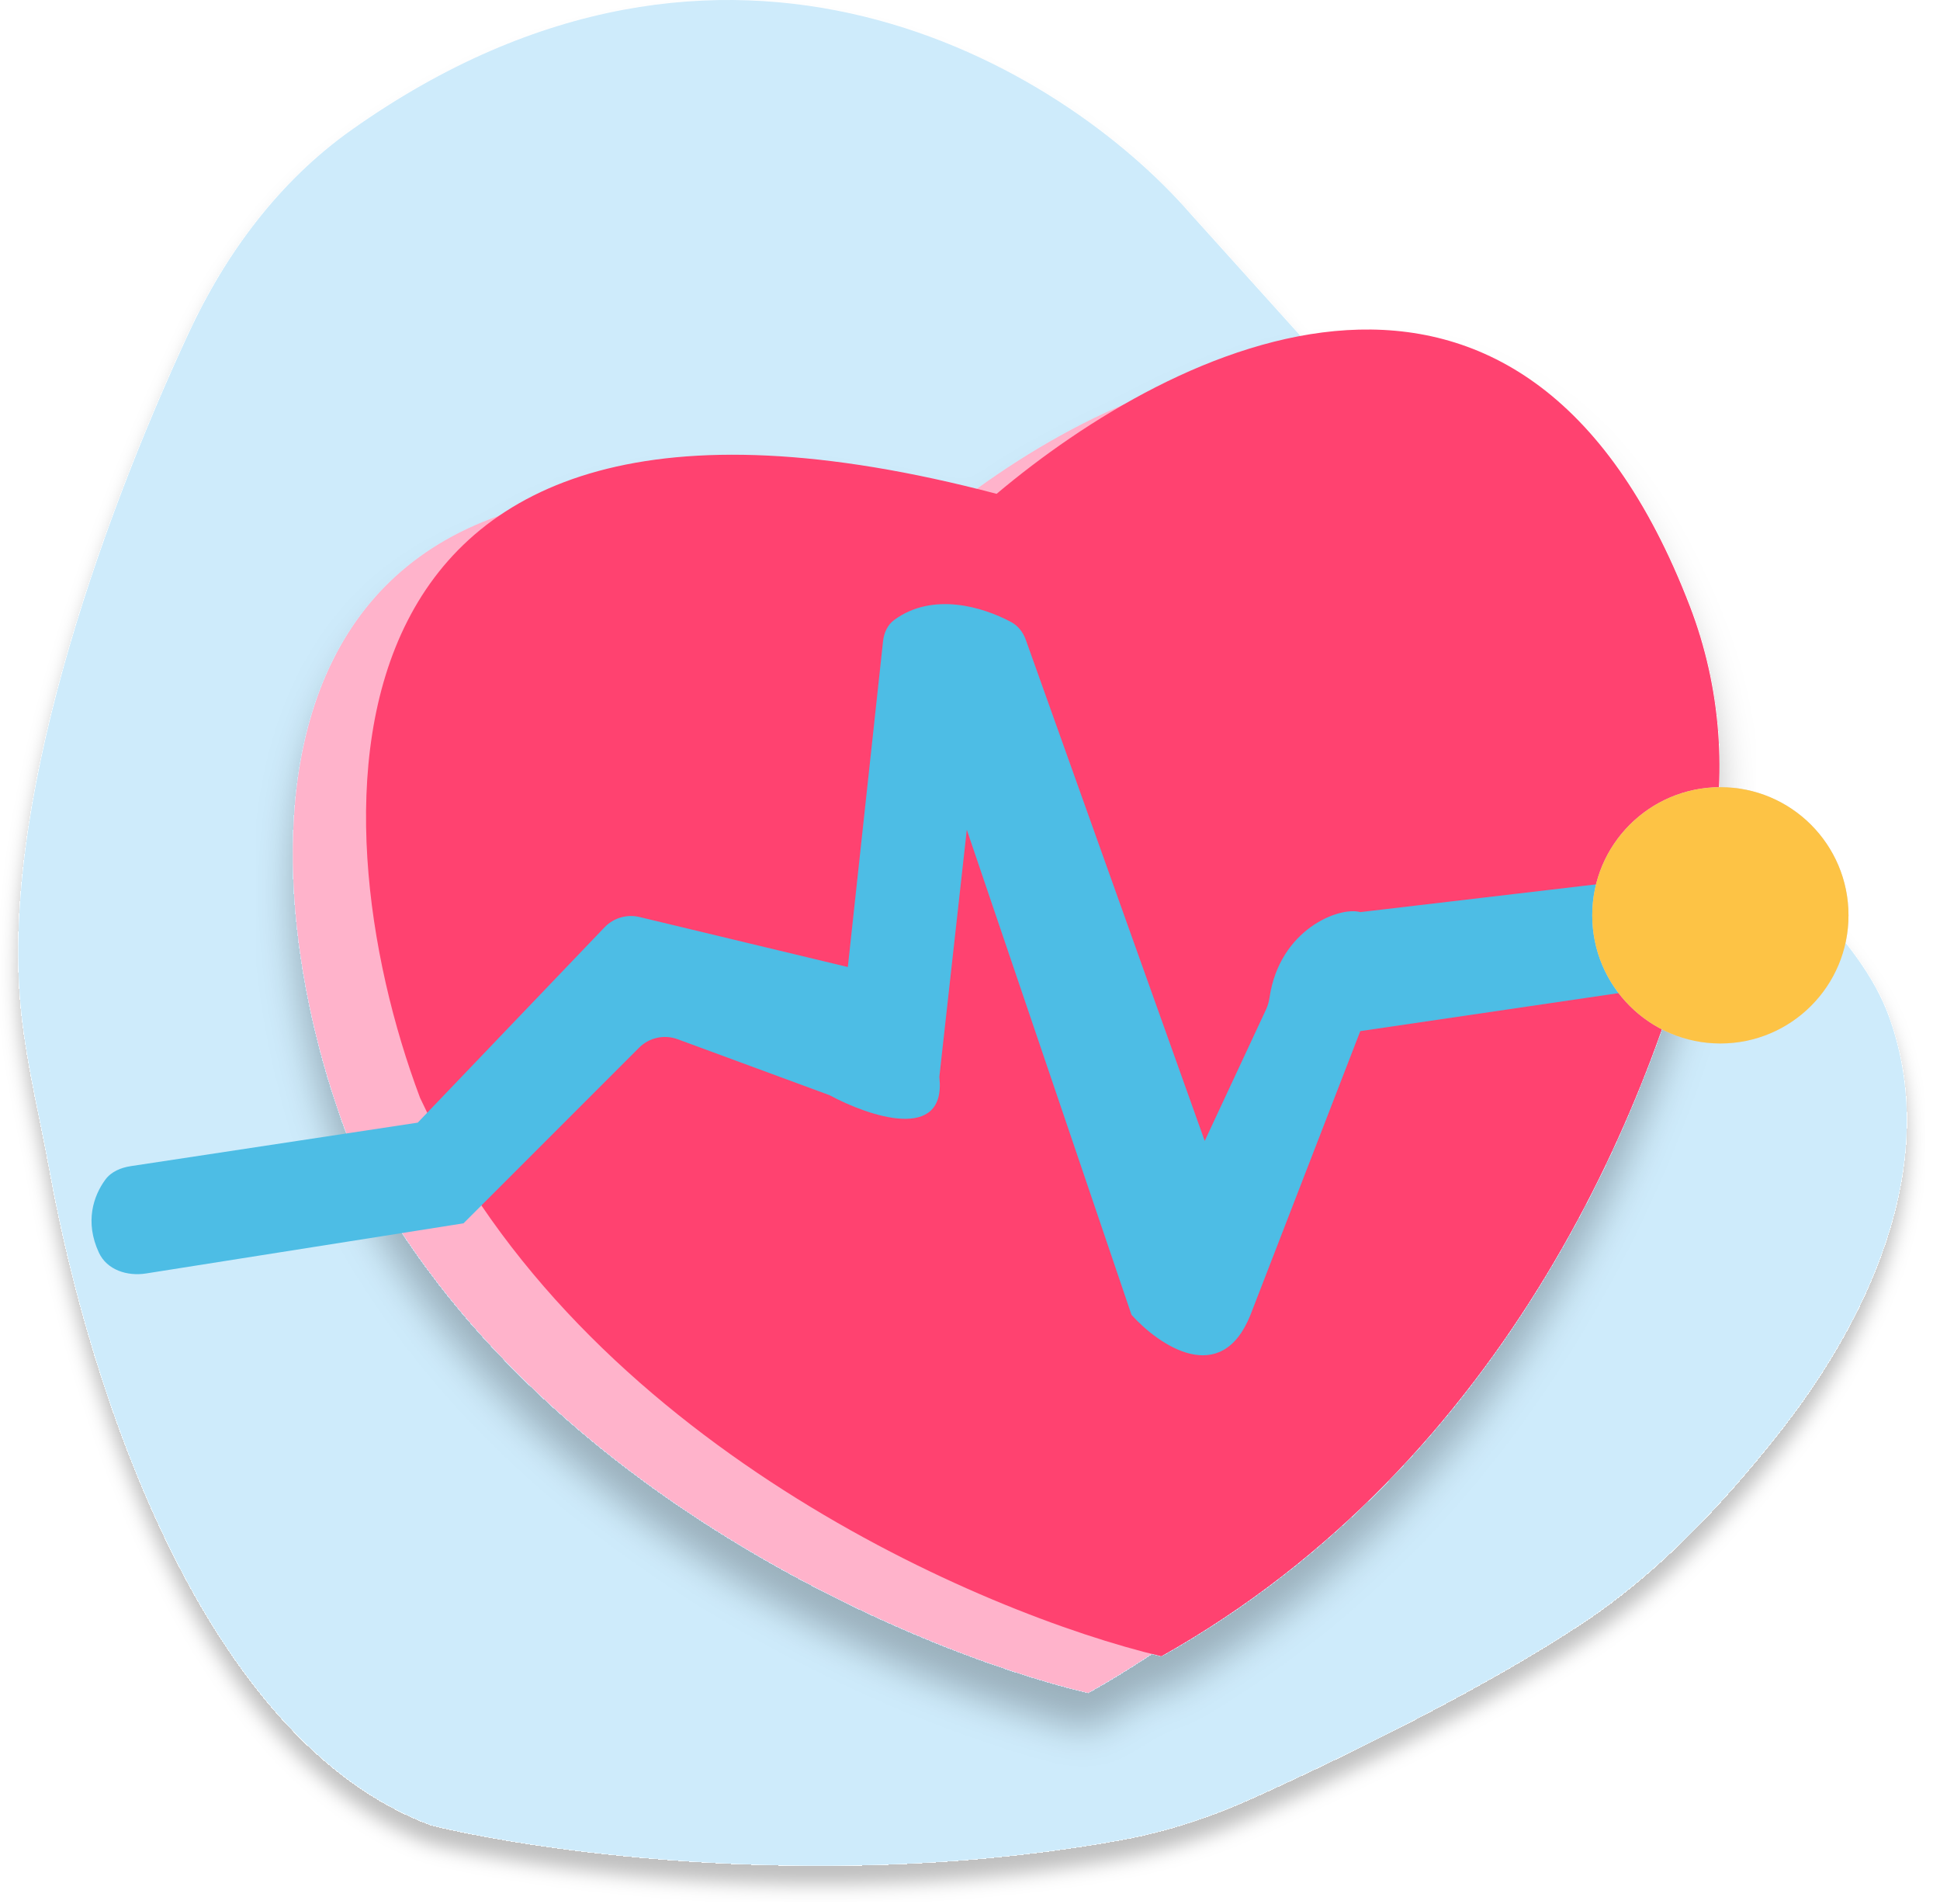
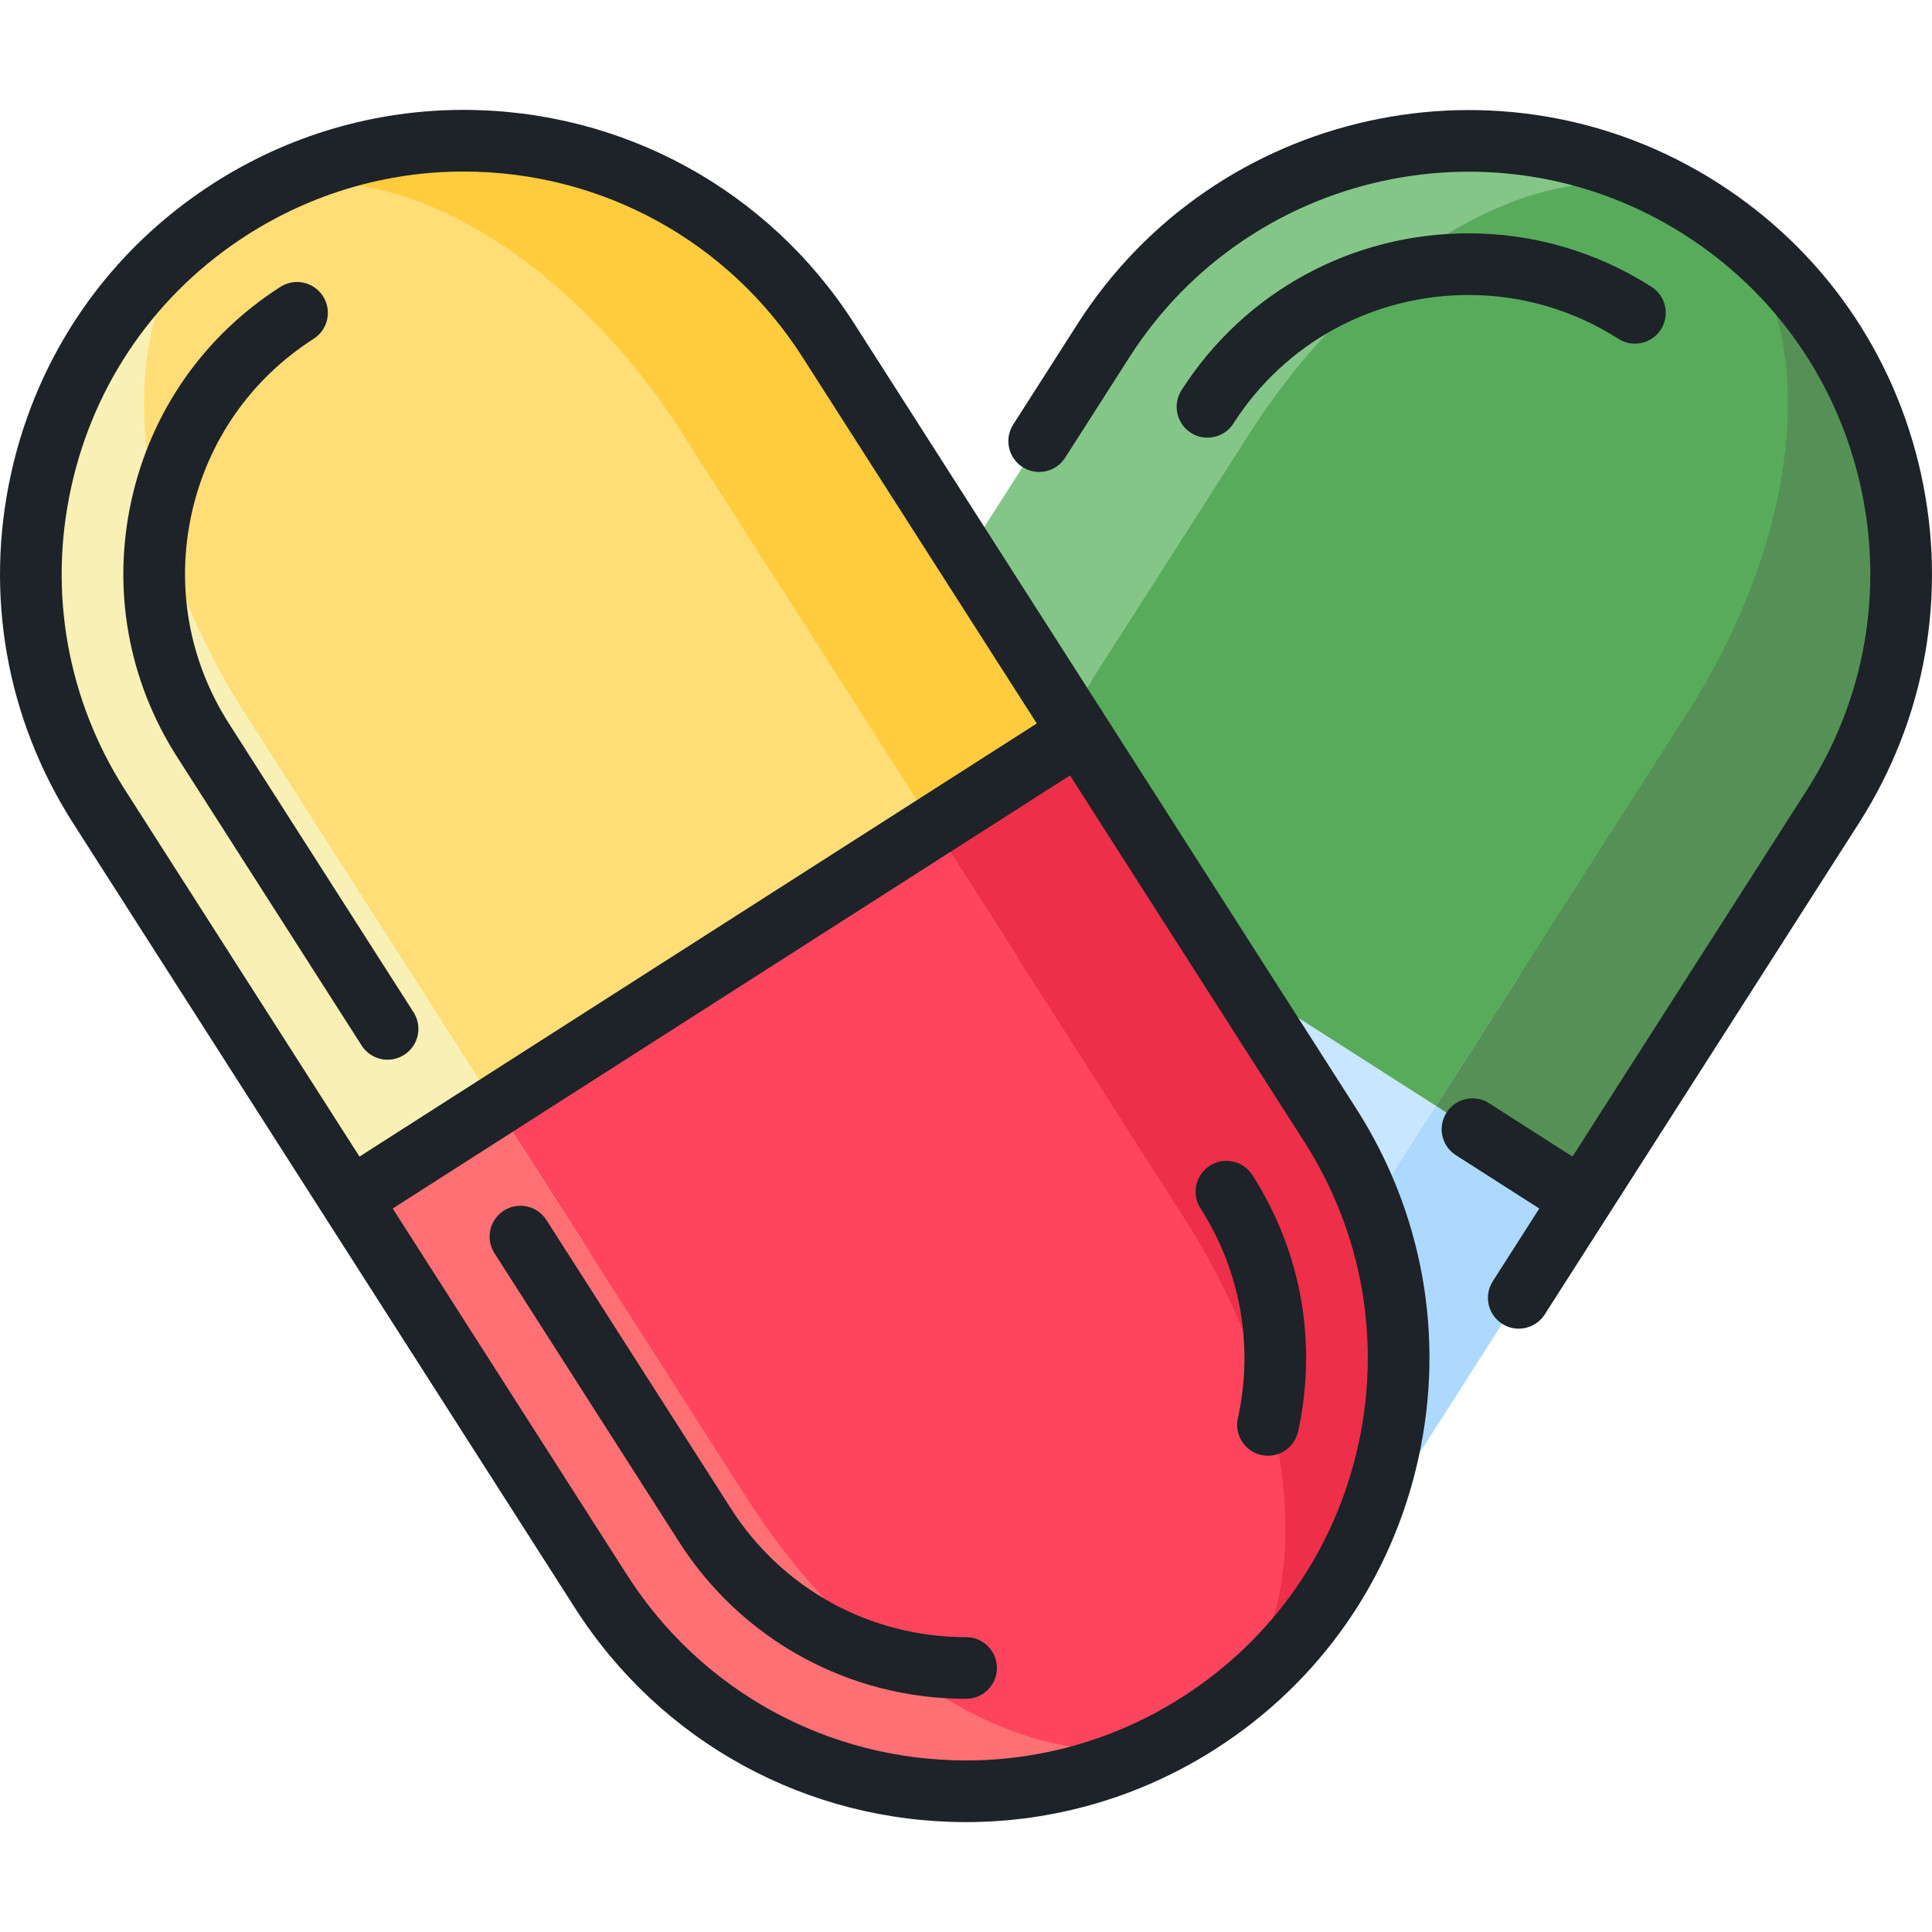
- <svg xmlns="http://www.w3.org/2000/svg" width="106" height="104" viewBox="0 0 106 104" fill="none">
-   <g filter="url(#filter0_d_18_56)">
-     <path d="M65.07 11.706L99.019 49.376C100.716 51.259 102.393 53.232 103.241 55.622C106.127 63.754 101.898 72.332 97.171 78.308C94.115 82.171 90.644 85.872 86.547 88.606C81.454 92.005 74.082 95.667 68.547 98.175C66.242 99.22 63.837 100.031 61.349 100.488C45.7 103.366 29.9 101.25 23.57 99.706C11.188 95.107 4.933 76.088 2.73 64.029C2.207 61.163 1.501 58.321 1.179 55.426C-0.07 44.191 5.449 28.659 10.312 18.191C12.339 13.826 15.274 9.883 19.201 7.101C39.767 -7.467 58.039 3.605 65.07 11.706Z" fill="#CEEBFB" />
+ <svg xmlns="http://www.w3.org/2000/svg" height="800px" width="800px" version="1.1" id="Layer_1" viewBox="0 0 512 512" xml:space="preserve">
+   <path style="fill:#C8E6FF;" d="M413.242,293.077L260.247,191.691l-73.034,109.447c-34.137,53.362-24.944,135.011,7.069,155.489  c32.024,20.478,118.324-6.187,152.45-59.549L413.242,293.077z" />
+   <path style="fill:#58AB5B;" d="M468.848,189.076c34.126-53.362,14.051-113.227-17.962-133.704  c-32.024-20.478-107.432,6.187-141.558,59.549l-60.514,93.902l146.891,93.936L468.848,189.076z" />
+   <path style="fill:#ADD9FF;" d="M352.702,421.793l66.509-104.001l-16.58-59.224l-88.575,138.511  c-34.126,53.362-87.749,80.027-119.773,59.549C247.656,490.753,318.576,475.155,352.702,421.793z" />
+   <path style="fill:#E4F2FF;" d="M198.106,322.922l91.301-142.785l-63.449,14.07l-66.509,104.001  c-34.126,53.362-18.528,124.293,34.834,158.419C162.27,436.149,163.969,376.284,198.106,322.922z" />
+   <path style="fill:#559156;" d="M485.72,213.791c34.126-53.362,18.528-124.293-34.834-158.419  c32.013,20.478,30.303,80.342-3.823,133.704l-66.498,104.001l38.646,24.715L485.72,213.791z" />
+   <path style="fill:#84C688;" d="M331.113,114.921c34.126-53.362,87.749-80.027,119.773-59.549  c-53.373-34.126-124.293-18.528-158.419,34.834l-66.509,104.001l38.646,24.715L331.113,114.921z" />
+   <path style="fill:#FFDD77;" d="M280.074,218.921L127.079,320.307L54.045,210.86C19.909,157.498,29.102,75.849,61.115,55.371  c32.024-20.478,118.324,6.187,152.45,59.549L280.074,218.921z" />
+   <path style="fill:#FF455E;" d="M335.68,322.921c34.126,53.362,14.051,113.227-17.962,133.704  c-32.024,20.478-107.432-6.187-141.558-59.549l-60.514-93.903l146.891-93.936L335.68,322.921z" />
+   <path style="fill:#FFCC3D;" d="M219.534,90.205l66.509,104.001l-16.58,59.224l-88.575-138.51  C146.762,61.558,93.138,34.893,61.115,55.371C114.487,21.245,185.408,36.843,219.534,90.205z" />
+   <path style="fill:#F9F0B5;" d="M64.938,189.075l91.301,142.785l-63.449-14.07L26.281,213.79  C-7.845,160.428,7.753,89.497,61.115,55.371C29.102,75.849,30.801,135.713,64.938,189.075z" />
+   <path style="fill:#ED2F49;" d="M352.552,298.206c34.126,53.362,18.528,124.293-34.834,158.419  c32.013-20.478,30.303-80.342-3.823-133.704L247.397,218.92l38.646-24.715L352.552,298.206z" />
+   <path style="fill:#FE7074;" d="M197.945,397.077c34.126,53.362,87.749,80.027,119.773,59.549  c-53.373,34.126-124.293,18.528-158.419-34.834L92.79,317.791l38.646-24.715L197.945,397.077z" />
+   <g>
+     <path style="fill:#1D2328;" d="M292.924,189.808c-0.001-0.001-0.001-0.002-0.001-0.002c0-0.001-0.001-0.002-0.001-0.002   L226.417,85.808c-22.699-35.495-61.434-56.686-103.617-56.686c-23.418,0-46.27,6.698-66.085,19.37   C29.066,66.171,9.958,93.561,2.91,125.613c-7.048,32.053-1.193,64.932,16.489,92.58L85.903,322.19c0,0.001,0.001,0.002,0.001,0.002   c0,0.001,0.001,0.001,0.001,0.002l66.505,103.997c22.699,35.494,61.433,56.685,103.617,56.686c0.001,0,0.001,0,0.002,0   c23.415,0,46.269-6.698,66.083-19.37c27.648-17.681,46.756-45.07,53.804-77.123s1.193-64.932-16.489-92.58L292.924,189.808z    M18.867,129.122c6.111-27.791,22.678-51.537,46.65-66.867c17.182-10.987,36.99-16.795,57.282-16.795   c36.582,0,70.172,18.373,89.853,49.15l62.105,97.117L95.269,306.507l-62.105-97.117C17.834,185.419,12.757,156.912,18.867,129.122z    M359.961,382.876c-6.111,27.791-22.678,51.537-46.65,66.867c-17.182,10.988-36.99,16.796-57.282,16.795   c-36.582-0.001-70.172-18.374-89.853-49.149l-62.105-97.117l179.488-114.782l62.105,97.117   C360.993,326.58,366.07,355.087,359.961,382.876z" />
+     <path style="fill:#1D2328;" d="M95.832,277.061c1.56,2.438,4.197,3.77,6.889,3.77c1.506,0,3.03-0.416,4.394-1.289   c3.8-2.43,4.911-7.482,2.48-11.283l-48.903-76.473c-10.628-16.619-14.147-36.381-9.911-55.646   c4.236-19.267,15.721-35.728,32.338-46.356c3.8-2.43,4.911-7.483,2.48-11.283c-2.431-3.801-7.482-4.912-11.283-2.481   c-20.295,12.978-34.32,33.084-39.494,56.611c-5.173,23.528-0.875,47.662,12.104,67.957L95.832,277.061z" />
+     <path style="fill:#1D2328;" d="M256.032,433.862c-25.382,0-48.68-12.74-62.326-34.077l-48.904-76.473   c-2.431-3.801-7.482-4.911-11.283-2.481c-3.8,2.431-4.911,7.482-2.48,11.283l48.904,76.473   c16.662,26.057,45.108,41.613,76.09,41.613c4.512,0,8.169-3.658,8.169-8.169C264.201,437.519,260.545,433.862,256.032,433.862z" />
+     <path style="fill:#1D2328;" d="M320.615,308.93c-3.8,2.43-4.911,7.483-2.48,11.283c10.628,16.619,14.147,36.381,9.911,55.645   c-0.969,4.407,1.818,8.764,6.225,9.733c0.59,0.13,1.181,0.192,1.761,0.192c3.752,0,7.132-2.601,7.971-6.417   c5.173-23.528,0.875-47.662-12.104-67.957C329.469,307.609,324.417,306.499,320.615,308.93z" />
+     <path style="fill:#1D2328;" d="M509.09,125.613c-7.048-32.052-26.156-59.442-53.803-77.123   c-57.075-36.497-133.202-19.76-169.703,37.316l-17.073,26.697c-2.43,3.8-1.32,8.853,2.48,11.283   c3.801,2.43,8.854,1.32,11.283-2.481l17.073-26.697c31.646-49.484,97.65-63.998,147.135-32.354   c23.972,15.33,40.539,39.077,46.65,66.867c6.11,27.79,1.033,56.296-14.296,80.268l-62.105,97.117l-22.108-14.138   c-3.803-2.43-8.854-1.32-11.283,2.481c-2.431,3.8-1.32,8.852,2.48,11.283l22.109,14.138l-12.322,19.268   c-2.43,3.8-1.32,8.852,2.48,11.283c1.364,0.871,2.888,1.289,4.394,1.289c2.694,0,5.332-1.331,6.889-3.769l16.72-26.145   c0.001-0.001,0.002-0.002,0.003-0.004c0.001-0.002,0.002-0.004,0.003-0.005L492.6,218.194   C510.283,190.545,516.138,157.666,509.09,125.613z" />
+     <path style="fill:#1D2328;" d="M319.988,115.983c2.694,0,5.331-1.331,6.889-3.77c13.632-21.314,36.938-34.04,62.346-34.04   c14.064,0,27.777,4.015,39.656,11.611c3.799,2.43,8.853,1.32,11.282-2.481c2.43-3.801,1.32-8.853-2.481-11.283   c-14.511-9.279-31.268-14.185-48.457-14.185c-31.01,0-59.462,15.542-76.111,41.576c-2.43,3.8-1.32,8.852,2.48,11.283   C316.958,115.567,318.482,115.983,319.988,115.983z" />
  </g>
-   <g filter="url(#filter1_d_18_56)">
-     <path d="M18.954 61.976C27.754 80.776 49.621 90.143 59.454 92.476C78.359 81.863 86.653 62.039 89.411 49.019C90.39 44.395 90.035 39.554 88.342 35.142C79.159 11.218 60.133 20.834 50.454 28.976C12.454 18.976 13.121 46.476 18.954 61.976Z" fill="#FFB3CB" />
-     <path d="M22.954 59.976C31.754 78.776 53.621 88.143 63.454 90.476C82.359 79.863 90.653 60.039 93.411 47.019C94.39 42.395 94.035 37.554 92.342 33.142C83.159 9.218 64.133 18.834 54.454 26.976C16.454 16.976 17.121 44.476 22.954 59.976Z" fill="#FF4270" />
-   </g>
-   <path d="M25.325 66.825L7.98 69.564C6.952 69.726 5.845 69.373 5.405 68.429C4.619 66.743 5.11 65.314 5.757 64.437C6.082 63.996 6.611 63.782 7.153 63.7L22.825 61.325L33.031 50.656C33.523 50.141 34.251 49.927 34.943 50.093L46.325 52.825L48.249 35.026C48.298 34.572 48.492 34.135 48.86 33.865C50.95 32.331 53.685 33.137 55.258 33.986C55.636 34.19 55.903 34.544 56.048 34.949L65.825 62.325L69.181 55.133C69.276 54.929 69.334 54.71 69.367 54.487C69.921 50.75 73.192 49.501 74.325 49.825L91.325 47.825C95.325 49.825 92.992 52.658 91.325 53.825L74.325 56.325L68.325 71.825C66.725 75.825 63.325 73.492 61.825 71.825L52.825 45.325L51.325 58.825C51.725 62.425 47.492 60.992 45.325 59.825L37.026 56.768C36.294 56.498 35.472 56.678 34.92 57.23L25.325 66.825Z" fill="#4DBDE5" />
-   <circle cx="94" cy="50" r="7" fill="#D9D9D9" />
-   <circle cx="94" cy="50" r="7" fill="#FDC345" />
-   <defs>
-     <filter id="filter0_d_18_56" x="0" y="0" width="105.184" height="103.914" filterUnits="userSpaceOnUse" color-interpolation-filters="sRGB">
-       <feFlood flood-opacity="0" result="BackgroundImageFix" />
-       <feColorMatrix in="SourceAlpha" type="matrix" values="0 0 0 0 0 0 0 0 0 0 0 0 0 0 0 0 0 0 127 0" result="hardAlpha" />
-       <feOffset dy="1" />
-       <feGaussianBlur stdDeviation="0.5" />
-       <feComposite in2="hardAlpha" operator="out" />
-       <feColorMatrix type="matrix" values="0 0 0 0 0 0 0 0 0 0 0 0 0 0 0 0 0 0 0.25 0" />
-       <feBlend mode="normal" in2="BackgroundImageFix" result="effect1_dropShadow_18_56" />
-       <feBlend mode="normal" in="SourceGraphic" in2="effect1_dropShadow_18_56" result="shape" />
-     </filter>
-     <filter id="filter1_d_18_56" x="14" y="18" width="81.95" height="78.476" filterUnits="userSpaceOnUse" color-interpolation-filters="sRGB">
-       <feFlood flood-opacity="0" result="BackgroundImageFix" />
-       <feColorMatrix in="SourceAlpha" type="matrix" values="0 0 0 0 0 0 0 0 0 0 0 0 0 0 0 0 0 0 127 0" result="hardAlpha" />
-       <feOffset dy="2" />
-       <feGaussianBlur stdDeviation="1" />
-       <feComposite in2="hardAlpha" operator="out" />
-       <feColorMatrix type="matrix" values="0 0 0 0 0 0 0 0 0 0 0 0 0 0 0 0 0 0 0.25 0" />
-       <feBlend mode="normal" in2="BackgroundImageFix" result="effect1_dropShadow_18_56" />
-       <feBlend mode="normal" in="SourceGraphic" in2="effect1_dropShadow_18_56" result="shape" />
-     </filter>
-   </defs>
</svg>
